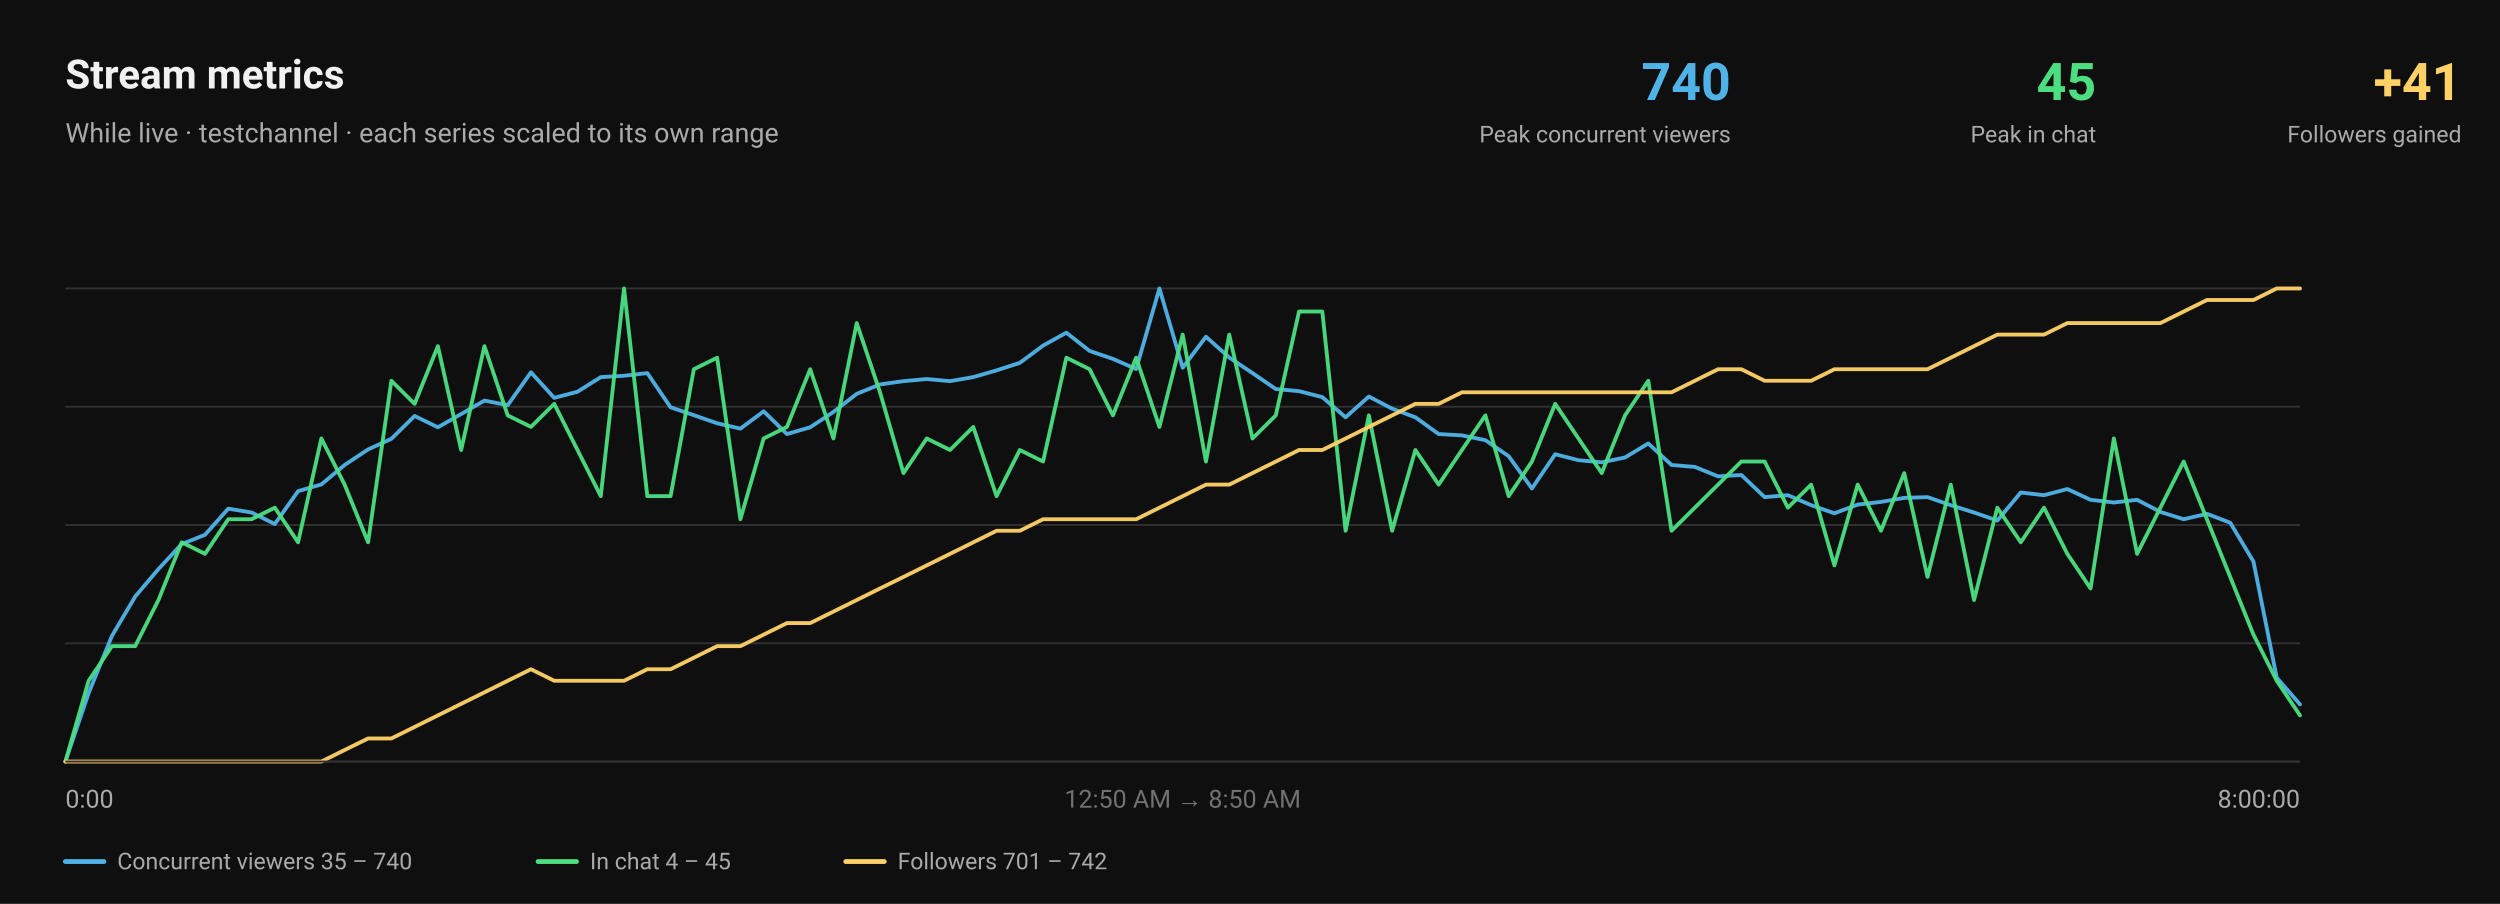
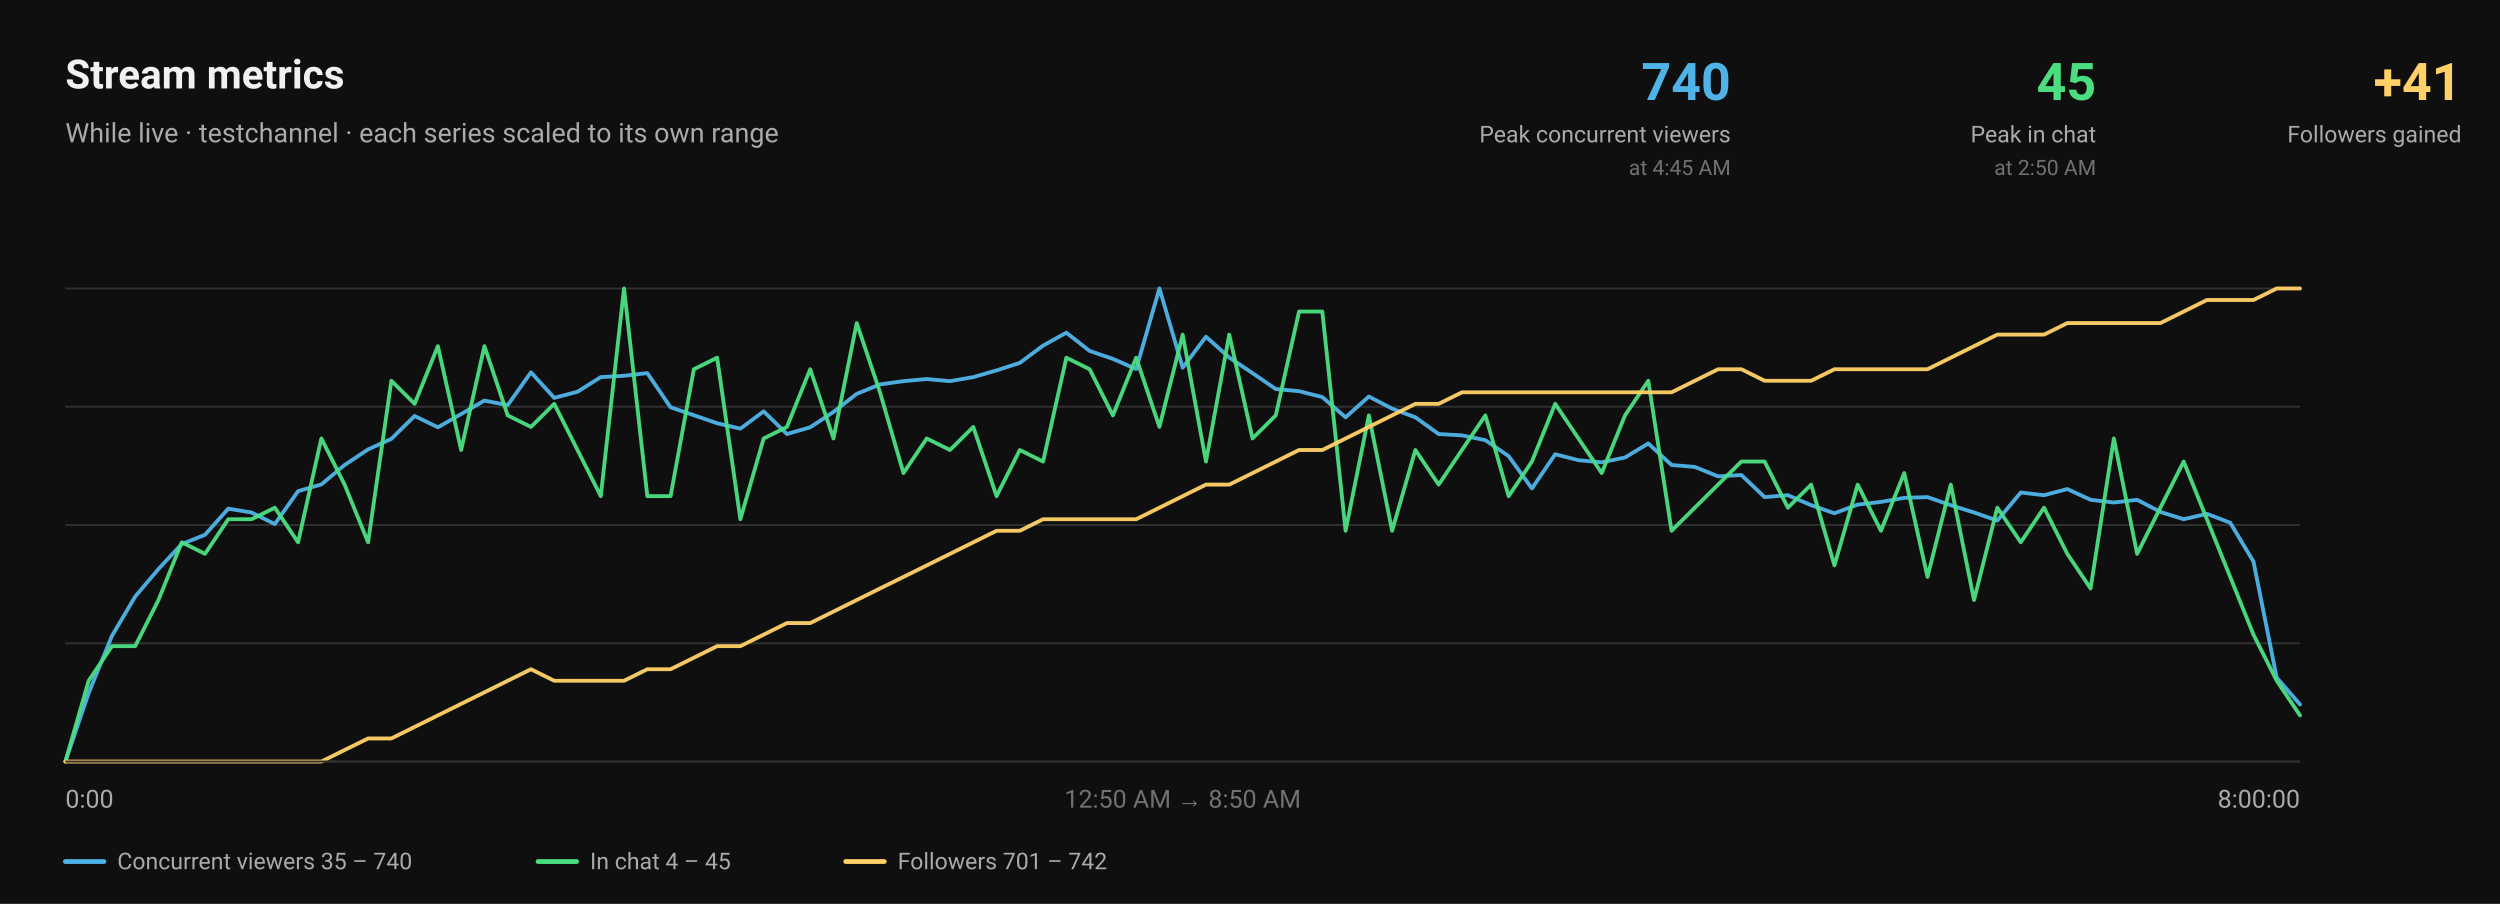
<svg xmlns="http://www.w3.org/2000/svg" width="1300" height="470" viewBox="0 0 1300 470" font-family="Roboto, -apple-system, BlinkMacSystemFont, &quot;Helvetica Neue&quot;, Arial, sans-serif">
  <rect width="1300" height="470" fill="#0f0f0f" />
  <text x="34.0" y="46.0" font-size="21" fill="#f1f1f1" font-weight="700" text-anchor="start">Stream metrics</text>
-   <text x="34.0" y="74.0" font-size="14" fill="#aaaaaa" font-weight="normal" text-anchor="start">While live · testchannel  ·  each series scaled to its own range</text>
+   <text x="34.0" y="74.0" font-size="14" fill="#aaaaaa" font-weight="normal" text-anchor="start">While live · testchannel · each series scaled to its own range</text>
  <line x1="34.0" y1="396.0" x2="1196.0" y2="396.0" stroke="#303030" stroke-width="1" />
  <line x1="34.0" y1="334.5" x2="1196.0" y2="334.5" stroke="#303030" stroke-width="1" />
  <line x1="34.0" y1="273.0" x2="1196.0" y2="273.0" stroke="#303030" stroke-width="1" />
  <line x1="34.0" y1="211.5" x2="1196.0" y2="211.5" stroke="#303030" stroke-width="1" />
  <line x1="34.0" y1="150.0" x2="1196.0" y2="150.0" stroke="#303030" stroke-width="1" />
  <text x="1280.0" y="52.0" font-size="27" fill="#ffd166" font-weight="700" text-anchor="end">+41</text>
  <text x="1280.0" y="74.0" font-size="12" fill="#aaaaaa" font-weight="normal" text-anchor="end">Followers gained</text>
  <text x="1090.0" y="52.0" font-size="27" fill="#4ade80" font-weight="700" text-anchor="end">45</text>
  <text x="1090.0" y="74.0" font-size="12" fill="#aaaaaa" font-weight="normal" text-anchor="end">Peak in chat</text>
+   <text x="1090.0" y="91.0" font-size="11" fill="#717171" font-weight="normal" text-anchor="end">at 2:50 AM</text>
  <text x="900.0" y="52.0" font-size="27" fill="#4fb3e8" font-weight="700" text-anchor="end">740</text>
  <text x="900.0" y="74.0" font-size="12" fill="#aaaaaa" font-weight="normal" text-anchor="end">Peak concurrent viewers</text>
+   <text x="900.0" y="91.0" font-size="11" fill="#717171" font-weight="normal" text-anchor="end">at 4:45 AM</text>
  <polyline points="34.0,396.0 46.1,360.4 58.2,330.7 70.3,310.2 82.4,295.9 94.5,282.9 106.6,278.1 118.7,264.5 130.8,266.5 142.9,272.5 155.0,255.4 167.1,251.9 179.2,241.8 191.4,233.7 203.5,228.2 215.6,216.3 227.7,222.2 239.8,215.3 251.9,208.3 264.0,210.7 276.1,193.6 288.2,206.9 300.3,203.7 312.4,196.1 324.5,195.4 336.6,194.0 348.7,211.8 360.8,215.9 372.9,220.1 385.0,222.9 397.1,213.9 409.2,225.7 421.3,222.2 433.4,214.2 445.5,204.8 457.6,199.9 469.8,198.2 481.9,197.1 494.0,198.2 506.1,196.1 518.2,192.6 530.3,188.7 542.4,179.7 554.5,173.0 566.6,182.5 578.7,186.6 590.8,191.9 602.9,150.0 615.0,191.2 627.1,175.1 639.2,185.9 651.3,194.0 663.4,202.3 675.5,203.4 687.6,206.5 699.7,217.0 711.8,206.2 723.9,212.5 736.0,217.0 748.1,225.7 760.2,226.4 772.4,228.9 784.5,237.2 796.6,254.0 808.7,236.2 820.8,239.3 832.9,240.4 845.0,237.9 857.1,230.6 869.2,241.8 881.3,242.8 893.4,247.7 905.5,247.0 917.6,258.5 929.7,257.5 941.8,262.7 953.9,266.9 966.0,262.4 978.1,261.0 990.2,258.9 1002.3,258.5 1014.4,262.7 1026.5,266.5 1038.6,270.7 1050.8,256.1 1062.9,257.5 1075.0,254.3 1087.1,259.9 1099.2,261.3 1111.3,259.9 1123.4,266.2 1135.5,270.0 1147.6,267.2 1159.7,271.8 1171.8,292.0 1183.9,352.4 1196.0,366.3" fill="none" stroke="#4fb3e8" stroke-width="2" stroke-linejoin="round" stroke-linecap="round" opacity="0.95" />
  <line x1="34.0" y1="448.0" x2="54.0" y2="448.0" stroke="#4fb3e8" stroke-width="2.5" stroke-linecap="round" />
  <text x="61.0" y="452.0" font-size="12" fill="#aaaaaa" font-weight="normal" text-anchor="start">Concurrent viewers  35 – 740</text>
  <polyline points="34.0,396.0 46.1,354.0 58.2,336.0 70.3,336.0 82.4,312.0 94.5,282.0 106.6,288.0 118.7,270.0 130.8,270.0 142.9,264.0 155.0,282.0 167.1,228.0 179.2,252.0 191.4,282.0 203.5,198.0 215.6,210.0 227.7,180.0 239.8,234.0 251.9,180.0 264.0,216.0 276.1,222.0 288.2,210.0 300.3,234.0 312.4,258.0 324.5,150.0 336.6,258.0 348.7,258.0 360.8,192.0 372.9,186.0 385.0,270.0 397.1,228.0 409.2,222.0 421.3,192.0 433.4,228.0 445.5,168.0 457.6,204.0 469.8,246.0 481.9,228.0 494.0,234.0 506.1,222.0 518.2,258.0 530.3,234.0 542.4,240.0 554.5,186.0 566.6,192.0 578.7,216.0 590.8,186.0 602.9,222.0 615.0,174.0 627.1,240.0 639.2,174.0 651.3,228.0 663.4,216.0 675.5,162.0 687.6,162.0 699.7,276.0 711.8,216.0 723.9,276.0 736.0,234.0 748.1,252.0 760.2,234.0 772.4,216.0 784.5,258.0 796.6,240.0 808.7,210.0 820.8,228.0 832.9,246.0 845.0,216.0 857.1,198.0 869.2,276.0 881.3,264.0 893.4,252.0 905.5,240.0 917.6,240.0 929.7,264.0 941.8,252.0 953.9,294.0 966.0,252.0 978.1,276.0 990.2,246.0 1002.3,300.0 1014.4,252.0 1026.5,312.0 1038.6,264.0 1050.8,282.0 1062.9,264.0 1075.0,288.0 1087.1,306.0 1099.2,228.0 1111.3,288.0 1123.4,264.0 1135.5,240.0 1147.6,270.0 1159.7,300.0 1171.8,330.0 1183.9,354.0 1196.0,372.0" fill="none" stroke="#4ade80" stroke-width="2" stroke-linejoin="round" stroke-linecap="round" opacity="0.95" />
  <line x1="279.8" y1="448.0" x2="299.8" y2="448.0" stroke="#4ade80" stroke-width="2.5" stroke-linecap="round" />
  <text x="306.8" y="452.0" font-size="12" fill="#aaaaaa" font-weight="normal" text-anchor="start">In chat  4 – 45</text>
  <polyline points="34.0,396.0 46.1,396.0 58.2,396.0 70.3,396.0 82.4,396.0 94.5,396.0 106.6,396.0 118.7,396.0 130.8,396.0 142.9,396.0 155.0,396.0 167.1,396.0 179.2,390.0 191.4,384.0 203.5,384.0 215.6,378.0 227.7,372.0 239.8,366.0 251.9,360.0 264.0,354.0 276.1,348.0 288.2,354.0 300.3,354.0 312.4,354.0 324.5,354.0 336.6,348.0 348.7,348.0 360.8,342.0 372.9,336.0 385.0,336.0 397.1,330.0 409.2,324.0 421.3,324.0 433.4,318.0 445.5,312.0 457.6,306.0 469.8,300.0 481.9,294.0 494.0,288.0 506.1,282.0 518.2,276.0 530.3,276.0 542.4,270.0 554.5,270.0 566.6,270.0 578.7,270.0 590.8,270.0 602.9,264.0 615.0,258.0 627.1,252.0 639.2,252.0 651.3,246.0 663.4,240.0 675.5,234.0 687.6,234.0 699.7,228.0 711.8,222.0 723.9,216.0 736.0,210.0 748.1,210.0 760.2,204.0 772.4,204.0 784.5,204.0 796.6,204.0 808.7,204.0 820.8,204.0 832.9,204.0 845.0,204.0 857.1,204.0 869.2,204.0 881.3,198.0 893.4,192.0 905.5,192.0 917.6,198.0 929.7,198.0 941.8,198.0 953.9,192.0 966.0,192.0 978.1,192.0 990.2,192.0 1002.3,192.0 1014.4,186.0 1026.5,180.0 1038.6,174.0 1050.8,174.0 1062.9,174.0 1075.0,168.0 1087.1,168.0 1099.2,168.0 1111.3,168.0 1123.4,168.0 1135.5,162.0 1147.6,156.0 1159.7,156.0 1171.8,156.0 1183.9,150.0 1196.0,150.0" fill="none" stroke="#ffd166" stroke-width="2" stroke-linejoin="round" stroke-linecap="round" opacity="0.95" />
  <line x1="439.8" y1="448.0" x2="459.8" y2="448.0" stroke="#ffd166" stroke-width="2.5" stroke-linecap="round" />
  <text x="466.8" y="452.0" font-size="12" fill="#aaaaaa" font-weight="normal" text-anchor="start">Followers  701 – 742</text>
  <line x1="34.0" y1="396.0" x2="1196.0" y2="396.0" stroke="#303030" stroke-width="1" />
  <text x="34.0" y="420.0" font-size="13" fill="#aaaaaa" font-weight="normal" text-anchor="start">0:00</text>
  <text x="1196.0" y="420.0" font-size="13" fill="#aaaaaa" font-weight="normal" text-anchor="end">8:00:00</text>
  <text x="615.0" y="420.0" font-size="13" fill="#717171" font-weight="normal" text-anchor="middle">12:50 AM → 8:50 AM</text>
</svg>
